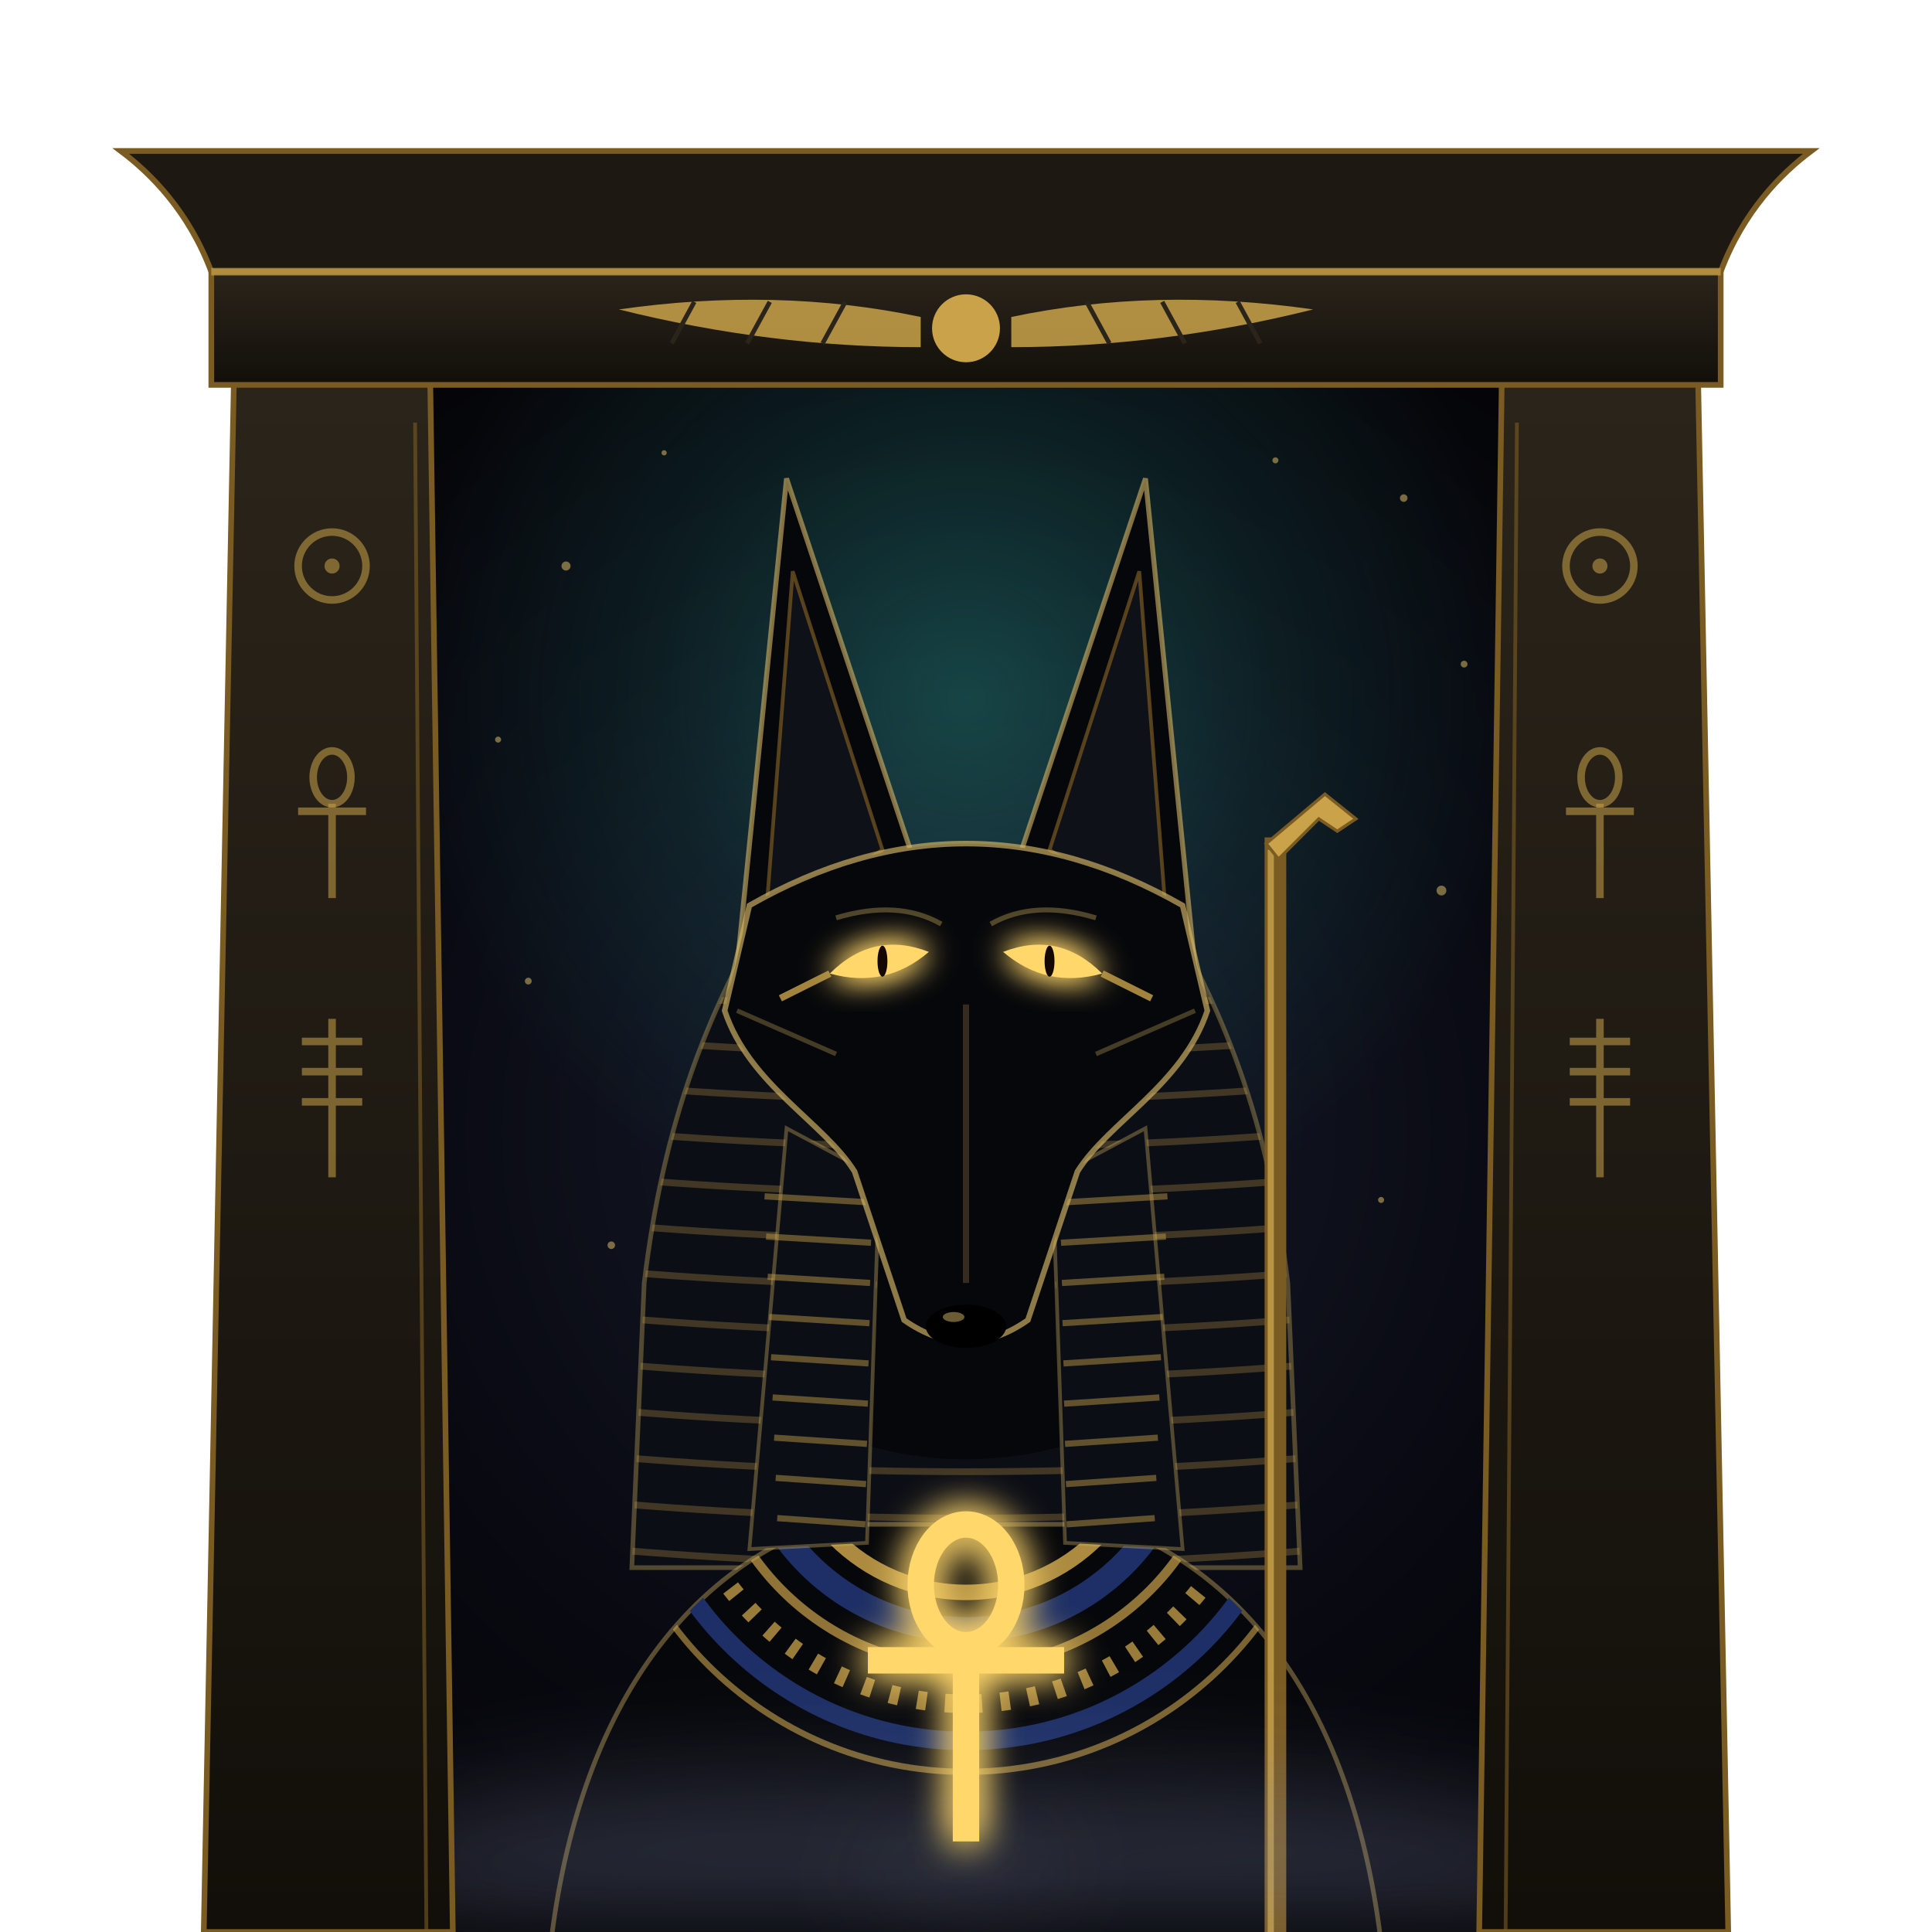
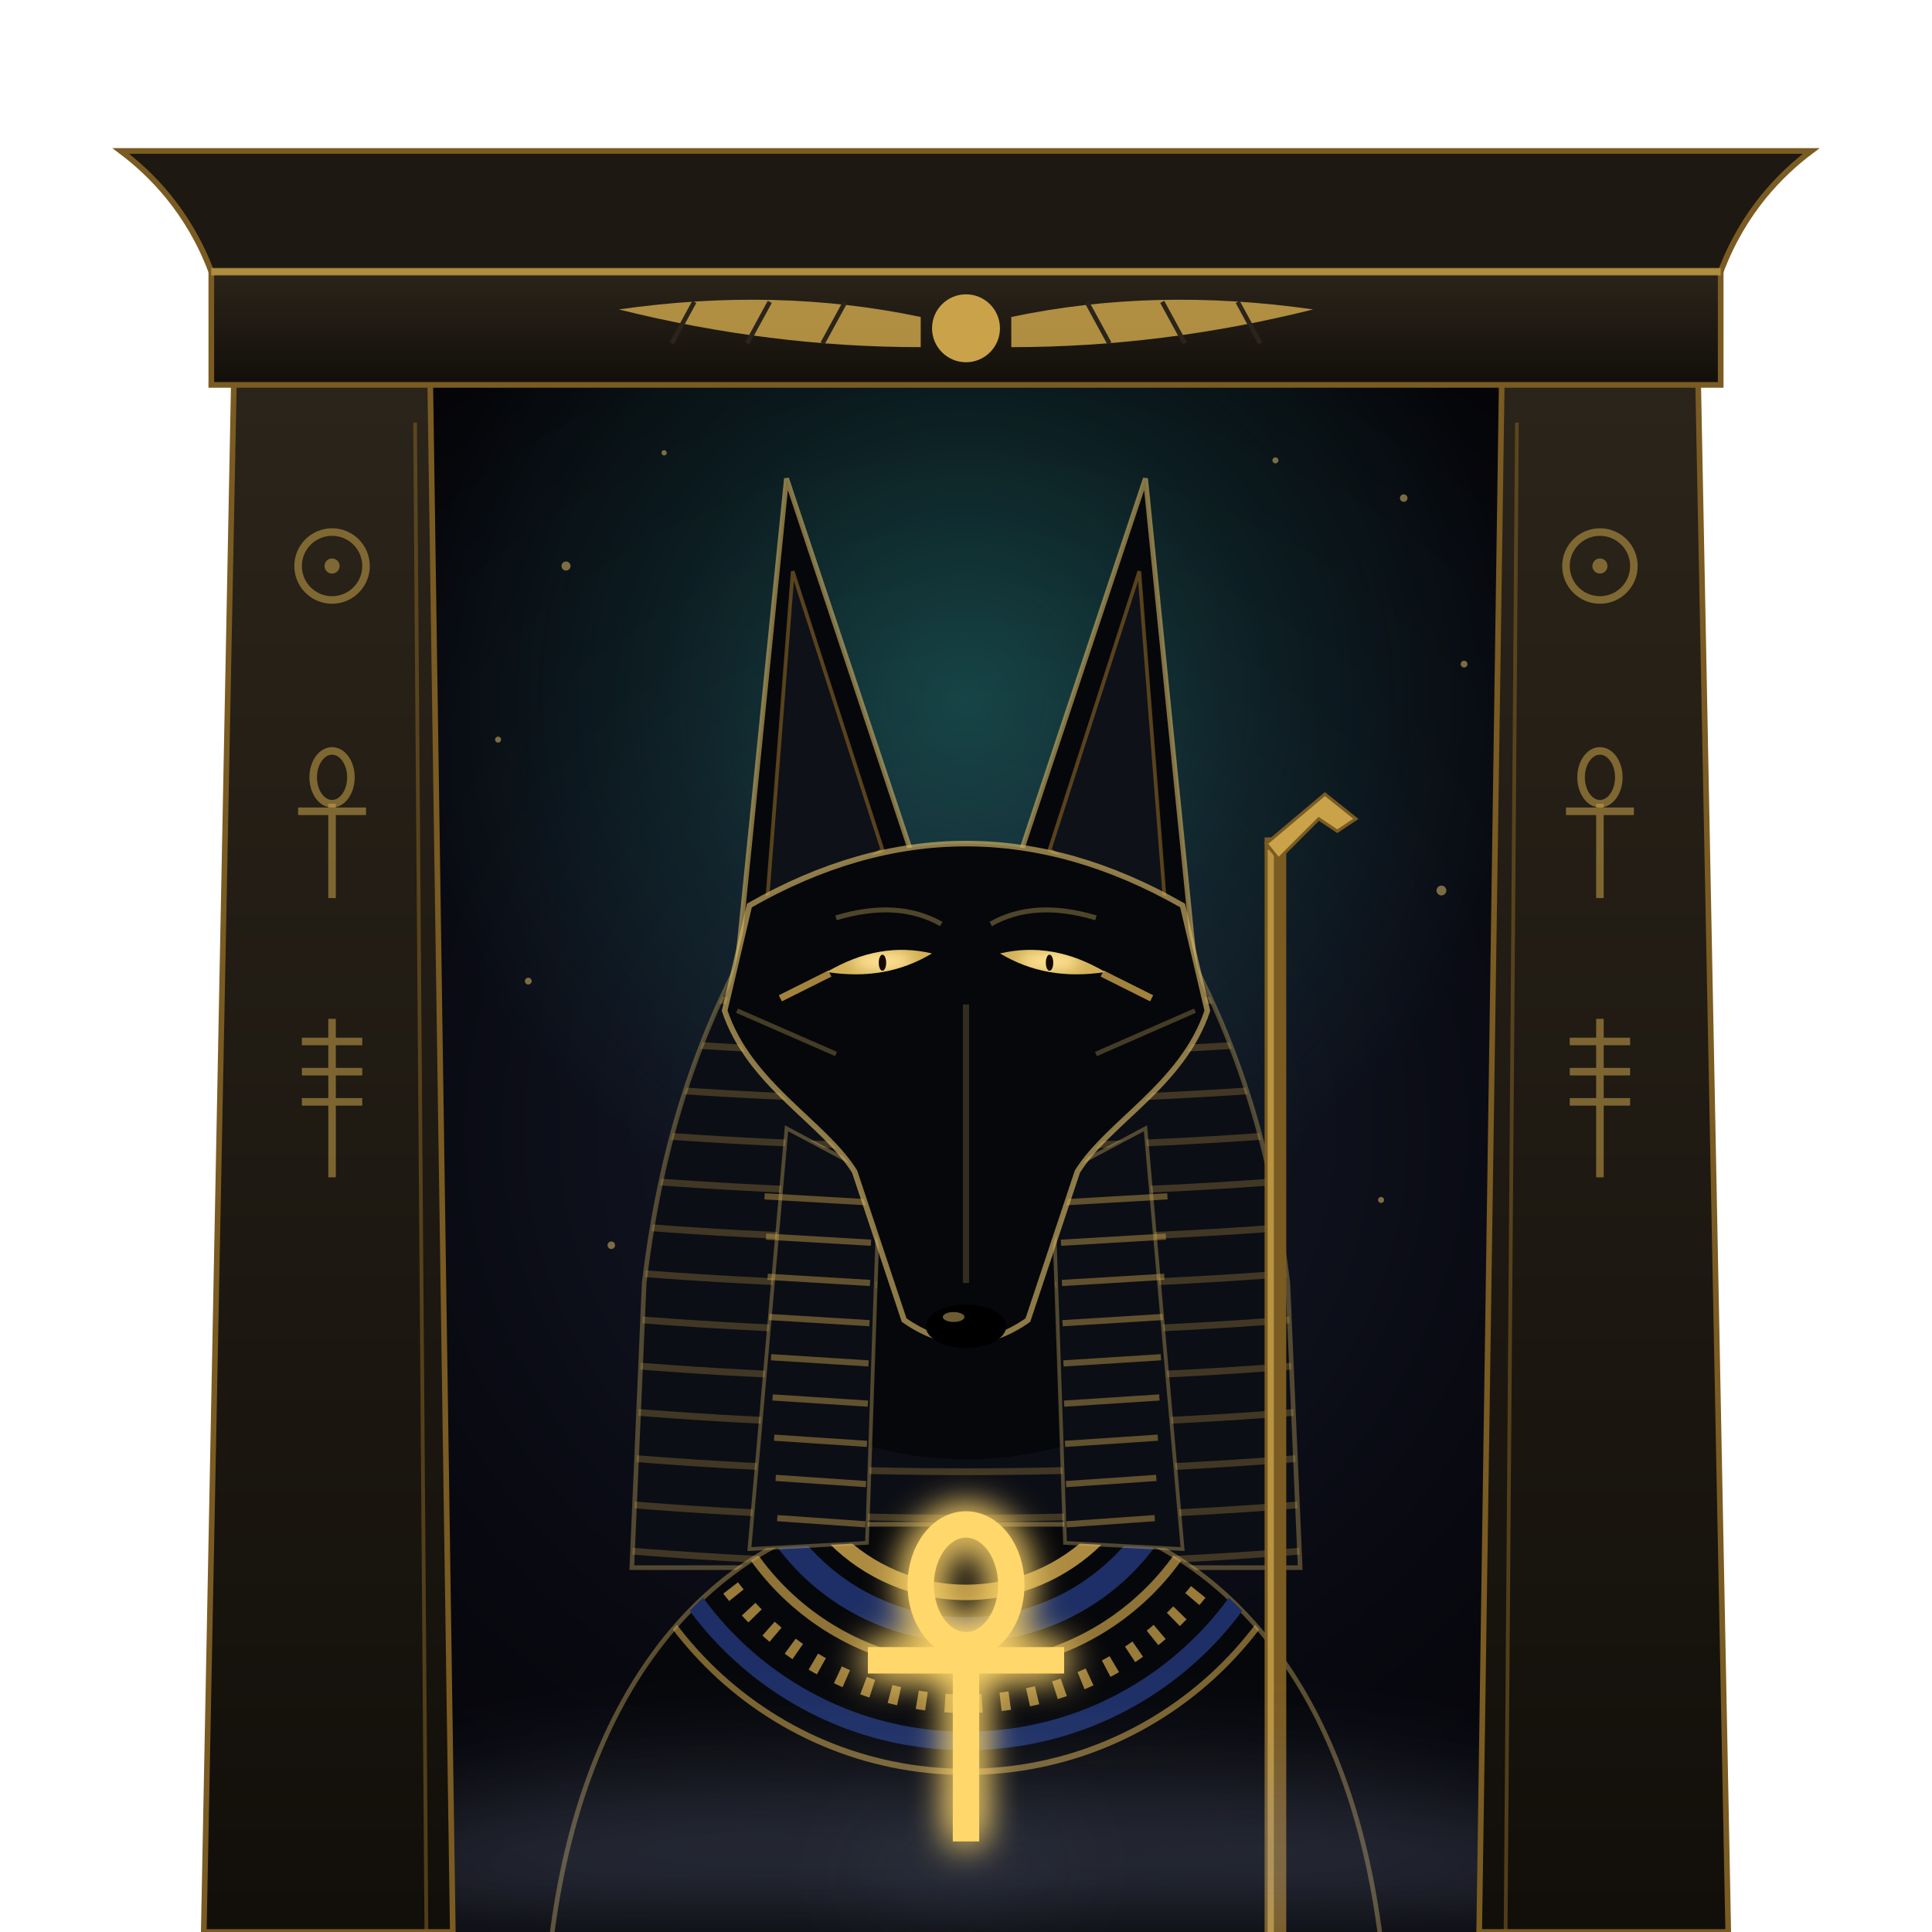
<svg xmlns="http://www.w3.org/2000/svg" viewBox="0 0 512 512" width="512" height="512">
  <defs>
    <radialGradient id="void" cx="256" cy="300" r="300" gradientUnits="userSpaceOnUse">
      <stop offset="0" stop-color="#161a2b" />
      <stop offset="0.5" stop-color="#090a12" />
      <stop offset="1" stop-color="#020203" />
    </radialGradient>
    <radialGradient id="aura" cx="256" cy="185" r="150" gradientUnits="userSpaceOnUse">
      <stop offset="0" stop-color="#2fc4b2" stop-opacity="0.3" />
      <stop offset="0.55" stop-color="#2fc4b2" stop-opacity="0.105" />
      <stop offset="1" stop-color="#2fc4b2" stop-opacity="0" />
    </radialGradient>
    <linearGradient id="stone" x1="0" y1="0" x2="0" y2="1">
      <stop offset="0" stop-color="#2b241a" />
      <stop offset="1" stop-color="#120f0a" />
    </linearGradient>
    <filter id="glow" x="-100%" y="-100%" width="300%" height="300%">
      <feGaussianBlur stdDeviation="5" result="b" />
      <feMerge>
+         <feMergeNode in="b" />
+         <feMergeNode in="b" />
+         <feMergeNode in="SourceGraphic" />
+       </feMerge>
+     </filter>
+     <filter id="inner" x="-50%" y="-200%" width="200%" height="500%">
+       <feGaussianBlur stdDeviation="2.2" />
+     </filter>
+     <clipPath id="eyeclip">
+       <path d="M 211 199.5 Q 228 189.5 245 193.5 Q 230 202.5 211 199.5 Z" />
+     </clipPath>
+     <filter id="glow2" x="-150%" y="-150%" width="400%" height="400%">
+       <feGaussianBlur stdDeviation="8" result="b" />
+       <feMerge>
+         <feMergeNode in="b" />
        <feMergeNode in="b" />
        <feMergeNode in="b" />
        <feMergeNode in="SourceGraphic" />
      </feMerge>
    </filter>
    <filter id="soft" x="-50%" y="-50%" width="200%" height="200%">
      <feGaussianBlur stdDeviation="14" />
    </filter>
    <clipPath id="door">
      <polygon points="114,100 398,100 392,512 120,512" />
    </clipPath>
    <clipPath id="body">
      <path d="M 122 512 C 132 432 170 392 210 378 L 302 378 C 342 392 380 432 390 512 Z" />
    </clipPath>
    <clipPath id="nemes">
      <path d="M 198 170 C 172 210 158 250 152 300 L 148 392 L 364 392 L 360 300 C 354 250 340 210 314 170 Z" />
    </clipPath>
  </defs>
  <polygon points="114,100 398,100 392,512 120,512" fill="url(#void)" />
  <g clip-path="url(#door)">
    <rect x="0" y="0" width="512" height="512" fill="url(#aura)" />
    <circle cx="150" cy="150" r="1.2" fill="#d8b866" opacity="0.55" />
    <circle cx="372" cy="132" r="1.0" fill="#d8b866" opacity="0.55" />
    <circle cx="140" cy="260" r="0.9" fill="#d8b866" opacity="0.55" />
    <circle cx="382" cy="236" r="1.3" fill="#d8b866" opacity="0.55" />
    <circle cx="162" cy="330" r="1.0" fill="#d8b866" opacity="0.55" />
    <circle cx="366" cy="318" r="0.8" fill="#d8b866" opacity="0.55" />
    <circle cx="132" cy="196" r="0.8" fill="#d8b866" opacity="0.55" />
    <circle cx="388" cy="176" r="0.9" fill="#d8b866" opacity="0.55" />
    <circle cx="176" cy="120" r="0.7" fill="#d8b866" opacity="0.55" />
    <circle cx="338" cy="122" r="0.8" fill="#d8b866" opacity="0.55" />
    <g transform="translate(0 58) translate(256 200) scale(0.82) translate(-256 -200)">
      <path d="M 198 170 C 172 210 158 250 152 300 L 148 392 L 364 392 L 360 300 C 354 250 340 210 314 170 Z" fill="#0c0e16" stroke="#d8b866" stroke-opacity="0.35" stroke-width="1.5" />
      <g clip-path="url(#nemes)" stroke="#c9a24a" stroke-opacity="0.28" stroke-width="2.2" fill="none">
        <path d="M 140 206 Q 256 216 372 206" />
        <path d="M 140 221 Q 256 231 372 221" />
        <path d="M 140 236 Q 256 246 372 236" />
        <path d="M 140 251 Q 256 261 372 251" />
        <path d="M 140 266 Q 256 276 372 266" />
        <path d="M 140 281 Q 256 291 372 281" />
        <path d="M 140 296 Q 256 306 372 296" />
        <path d="M 140 311 Q 256 321 372 311" />
        <path d="M 140 326 Q 256 336 372 326" />
        <path d="M 140 341 Q 256 351 372 341" />
        <path d="M 140 356 Q 256 366 372 356" />
        <path d="M 140 371 Q 256 381 372 371" />
        <path d="M 140 386 Q 256 396 372 386" />
      </g>
      <path d="M 122 512 C 132 432 170 392 210 378 L 302 378 C 342 392 380 432 390 512 Z" fill="#06070b" stroke="#d8b866" stroke-opacity="0.4" stroke-width="1.5" />
      <g clip-path="url(#body)" fill="none">
        <path d="M 196 340 A 60 60 0 0 0 316 340" stroke="#c9a24a" stroke-width="5" stroke-opacity="0.85" />
        <path d="M 184 340 A 72 72 0 0 0 328 340" stroke="#1d2f66" stroke-width="8" stroke-opacity="1" />
        <path d="M 172 340 A 84 84 0 0 0 340 340" stroke="#c9a24a" stroke-width="3" stroke-opacity="0.7" />
        <path d="M 160 340 A 96 96 0 0 0 352 340" stroke="#c9a24a" stroke-width="6" stroke-opacity="0.75" stroke-dasharray="3 6" />
        <path d="M 148 340 A 108 108 0 0 0 364 340" stroke="#1d2f66" stroke-width="6" stroke-opacity="1" />
        <path d="M 138 340 A 118 118 0 0 0 374 340" stroke="#c9a24a" stroke-width="2" stroke-opacity="0.6" />
      </g>
      <path d="M 228 292 L 284 292 L 290 352 Q 256 362 222 352 Z" fill="#06070b" />
      <polygon points="198,250 228,266 224,384 186,386" fill="#0c0e16" stroke="#d8b866" stroke-opacity="0.35" stroke-width="1.2" />
      <polygon points="314,250 284,266 288,384 326,386" fill="#0c0e16" stroke="#d8b866" stroke-opacity="0.35" stroke-width="1.2" />
      <g stroke="#c9a24a" stroke-opacity="0.45" stroke-width="2">
        <line x1="190.9" y1="272" x2="225.6" y2="274" />
        <line x1="321.1" y1="272" x2="286.4" y2="274" />
        <line x1="191.4" y1="285" x2="225.3" y2="287" />
        <line x1="320.6" y1="285" x2="286.7" y2="287" />
        <line x1="191.9" y1="298" x2="225.0" y2="300" />
        <line x1="320.1" y1="298" x2="287.0" y2="300" />
        <line x1="192.4" y1="311" x2="224.8" y2="313" />
        <line x1="319.6" y1="311" x2="287.2" y2="313" />
        <line x1="193.0" y1="324" x2="224.5" y2="326" />
        <line x1="319.0" y1="324" x2="287.5" y2="326" />
        <line x1="193.5" y1="337" x2="224.3" y2="339" />
        <line x1="318.5" y1="337" x2="287.7" y2="339" />
        <line x1="194.0" y1="350" x2="224.0" y2="352" />
        <line x1="318.0" y1="350" x2="288.0" y2="352" />
        <line x1="194.5" y1="363" x2="223.7" y2="365" />
        <line x1="317.5" y1="363" x2="288.3" y2="365" />
        <line x1="195.0" y1="376" x2="223.5" y2="378" />
        <line x1="317.0" y1="376" x2="288.5" y2="378" />
      </g>
      <polygon points="238,160 198,40 182,198" fill="#06070b" stroke="#d8b866" stroke-opacity="0.6" stroke-width="1.6" stroke-linejoin="miter" />
      <polygon points="229,160 200,70 191,186" fill="#0f1119" stroke="#7a5b22" stroke-opacity="0.7" stroke-width="1.2" />
      <polygon points="274,160 314,40 330,198" fill="#06070b" stroke="#d8b866" stroke-opacity="0.6" stroke-width="1.6" stroke-linejoin="miter" />
      <polygon points="283,160 312,70 321,186" fill="#0f1119" stroke="#7a5b22" stroke-opacity="0.7" stroke-width="1.2" />
      <path d="M 186 178 Q 256 138 326 178 L 334 212 C 326 236 302 248 292 264 L 276 312 Q 256 326 236 312 L 220 264 C 210 248 186 236 178 212 Z" fill="#06070b" stroke="#d8b866" stroke-opacity="0.65" stroke-width="1.8" />
      <path d="M 256 210 L 256 300" stroke="#d8b866" stroke-opacity="0.22" stroke-width="2" />
      <path d="M 214 182 Q 234 176 248 184 M 298 182 Q 278 176 264 184" fill="none" stroke="#d8b866" stroke-opacity="0.35" stroke-width="1.6" />
      <ellipse cx="256" cy="314" rx="13" ry="7" fill="#000" />
      <ellipse cx="252" cy="311" rx="3.5" ry="1.6" fill="#d8b866" opacity="0.5" />
      <path d="M 182 212 L 214 226 M 330 212 L 298 226" stroke="#d8b866" stroke-opacity="0.3" stroke-width="1.5" />
-       <g filter="url(#glow)" fill="#ffd76a">
-         <path d="M 212 200 Q 226 186 244 193 Q 230 205 212 200 Z" />
-         <path d="M 300 200 Q 286 186 268 193 Q 282 205 300 200 Z" />
+       <path d="M 211 199.5 Q 228 189.5 245 193.5 Q 230 202.5 211 199.5 Z" fill="#d1b057" />
+       <ellipse cx="229" cy="196" rx="10" ry="3.4" fill="#ffe294" filter="url(#inner)" clip-path="url(#eyeclip)" />
+       <path d="M 212 200 L 196 208" stroke="#c9a24a" stroke-width="2.2" stroke-opacity="0.8" />
+       <ellipse cx="229" cy="196.5" rx="1.2" ry="2.6" fill="#140800" />
+       <path d="M 208 191 Q 228 181 248 189" stroke="#06070b" stroke-width="5" fill="none" />
+       <g transform="matrix(-1 0 0 1 512 0)">
+         <path d="M 211 199.5 Q 228 189.5 245 193.5 Q 230 202.5 211 199.5 Z" fill="#d1b057" />
+         <ellipse cx="229" cy="196" rx="10" ry="3.4" fill="#ffe294" filter="url(#inner)" clip-path="url(#eyeclip)" />
+         <path d="M 212 200 L 196 208" stroke="#c9a24a" stroke-width="2.2" stroke-opacity="0.8" />
+         <ellipse cx="229" cy="196.5" rx="1.2" ry="2.6" fill="#140800" />
+         <path d="M 208 191 Q 228 181 248 189" stroke="#06070b" stroke-width="5" fill="none" />
      </g>
-       <path d="M 212 200 L 196 208 M 300 200 L 316 208" stroke="#c9a24a" stroke-width="2.2" stroke-opacity="0.8" />
-       <ellipse cx="229" cy="196" rx="1.6" ry="5" fill="#140800" />
-       <ellipse cx="283" cy="196" rx="1.6" ry="5" fill="#140800" />
      <path d="M 356 512 L 356 156" stroke="#7a5b22" stroke-width="7" />
      <path d="M 354.5 512 L 354.5 160" stroke="#c9a24a" stroke-width="2" stroke-opacity="0.8" />
      <path d="M 353 158 L 372 142 L 382 150 L 376 154 L 370 150 L 357 163 Z" fill="#c9a24a" stroke="#7a5b22" stroke-width="1" />
    </g>
    <ellipse cx="256" cy="508" rx="190" ry="40" fill="#8a93b8" opacity="0.16" filter="url(#soft)" />
    <ellipse cx="190" cy="496" rx="90" ry="22" fill="#8a93b8" opacity="0.12" filter="url(#soft)" />
    <ellipse cx="330" cy="500" rx="100" ry="24" fill="#8a93b8" opacity="0.12" filter="url(#soft)" />
    <g filter="url(#glow)" stroke="#ffd76a" stroke-width="7" fill="none" stroke-linecap="butt">
      <ellipse cx="256" cy="420" rx="12" ry="16" />
      <path d="M 230 440 L 282 440 M 256 436 L 256 488" />
    </g>
  </g>
  <polygon points="62,100 114,100 120,512 54,512" fill="url(#stone)" stroke="#7a5b22" stroke-width="1.5" />
  <polygon points="450,100 398,100 392,512 458,512" fill="url(#stone)" stroke="#7a5b22" stroke-width="1.5" />
  <circle cx="88" cy="150" r="9" stroke="#c9a24a" stroke-opacity="0.55" stroke-width="2" fill="none" />
  <circle cx="88" cy="150" r="2" fill="#c9a24a" opacity="0.55" />
  <g stroke="#c9a24a" stroke-opacity="0.55" stroke-width="2" fill="none">
    <ellipse cx="88" cy="206" rx="5" ry="7" />
    <path d="M 79 215 L 97 215 M 88 213 L 88 238" />
  </g>
  <g stroke="#c9a24a" stroke-opacity="0.55" stroke-width="2" fill="none">
    <path d="M 88 270 L 88 312 M 80 276 L 96 276 M 80 284 L 96 284 M 80 292 L 96 292" />
  </g>
  <line x1="110" y1="112" x2="113.0" y2="512" stroke="#7a5b22" stroke-width="1" opacity="0.6" />
  <circle cx="424" cy="150" r="9" stroke="#c9a24a" stroke-opacity="0.55" stroke-width="2" fill="none" />
  <circle cx="424" cy="150" r="2" fill="#c9a24a" opacity="0.55" />
  <g stroke="#c9a24a" stroke-opacity="0.55" stroke-width="2" fill="none">
    <ellipse cx="424" cy="206" rx="5" ry="7" />
    <path d="M 415 215 L 433 215 M 424 213 L 424 238" />
  </g>
  <g stroke="#c9a24a" stroke-opacity="0.55" stroke-width="2" fill="none">
    <path d="M 424 270 L 424 312 M 416 276 L 432 276 M 416 284 L 432 284 M 416 292 L 432 292" />
  </g>
  <line x1="402" y1="112" x2="399.0" y2="512" stroke="#7a5b22" stroke-width="1" opacity="0.6" />
  <polygon points="56,72 456,72 456,102 56,102" fill="url(#stone)" stroke="#7a5b22" stroke-width="1.5" />
  <path d="M 56 72 C 50 56 40 46 32 40 L 480 40 C 472 46 462 56 456 72 Z" fill="#1d1811" stroke="#7a5b22" stroke-width="1.5" />
  <line x1="56" y1="72" x2="456" y2="72" stroke="#c9a24a" stroke-width="2" opacity="0.7" />
  <circle cx="256" cy="87" r="9" fill="#c9a24a" />
  <path d="M 244 84 Q 206 76 164 82 Q 204 92 244 92 Z" fill="#c9a24a" opacity="0.85" />
  <line x1="224" y1="80" x2="218" y2="91" stroke="#2b241a" stroke-width="1.2" />
  <line x1="204" y1="80" x2="198" y2="91" stroke="#2b241a" stroke-width="1.2" />
  <line x1="184" y1="80" x2="178" y2="91" stroke="#2b241a" stroke-width="1.2" />
  <path d="M 268 84 Q 306 76 348 82 Q 308 92 268 92 Z" fill="#c9a24a" opacity="0.85" />
  <line x1="288" y1="80" x2="294" y2="91" stroke="#2b241a" stroke-width="1.2" />
  <line x1="308" y1="80" x2="314" y2="91" stroke="#2b241a" stroke-width="1.2" />
  <line x1="328" y1="80" x2="334" y2="91" stroke="#2b241a" stroke-width="1.2" />
</svg>
